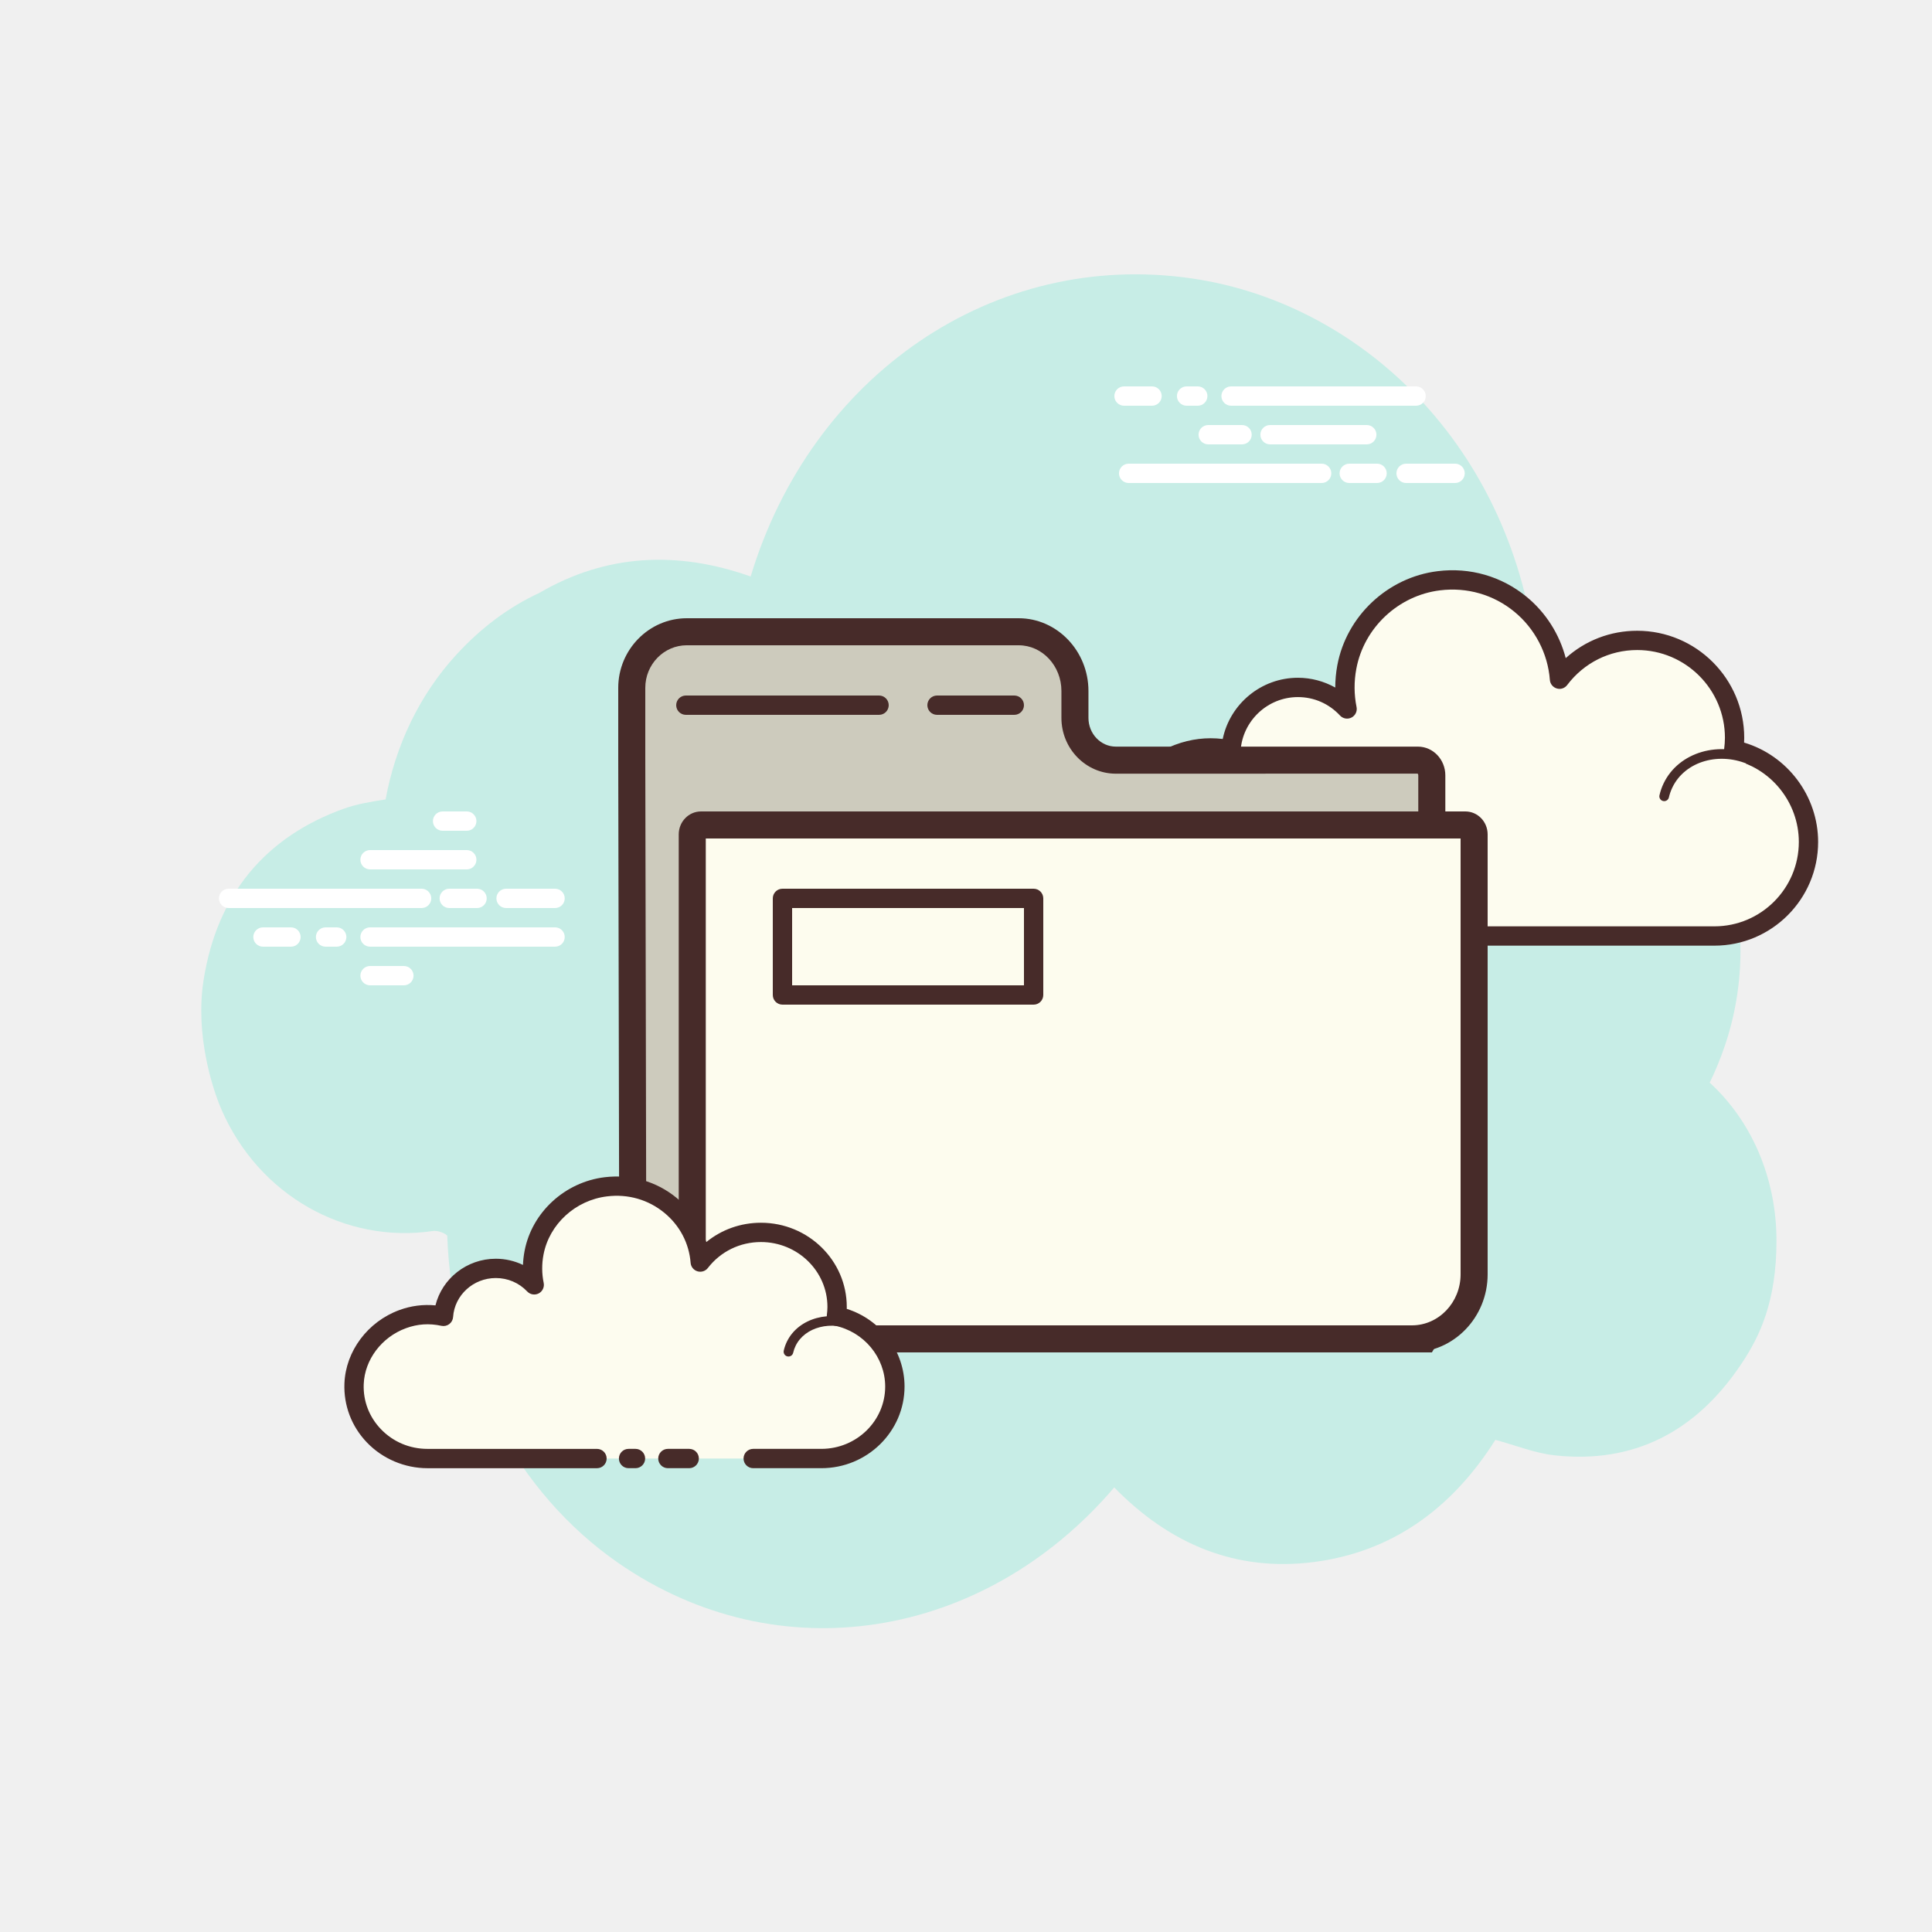
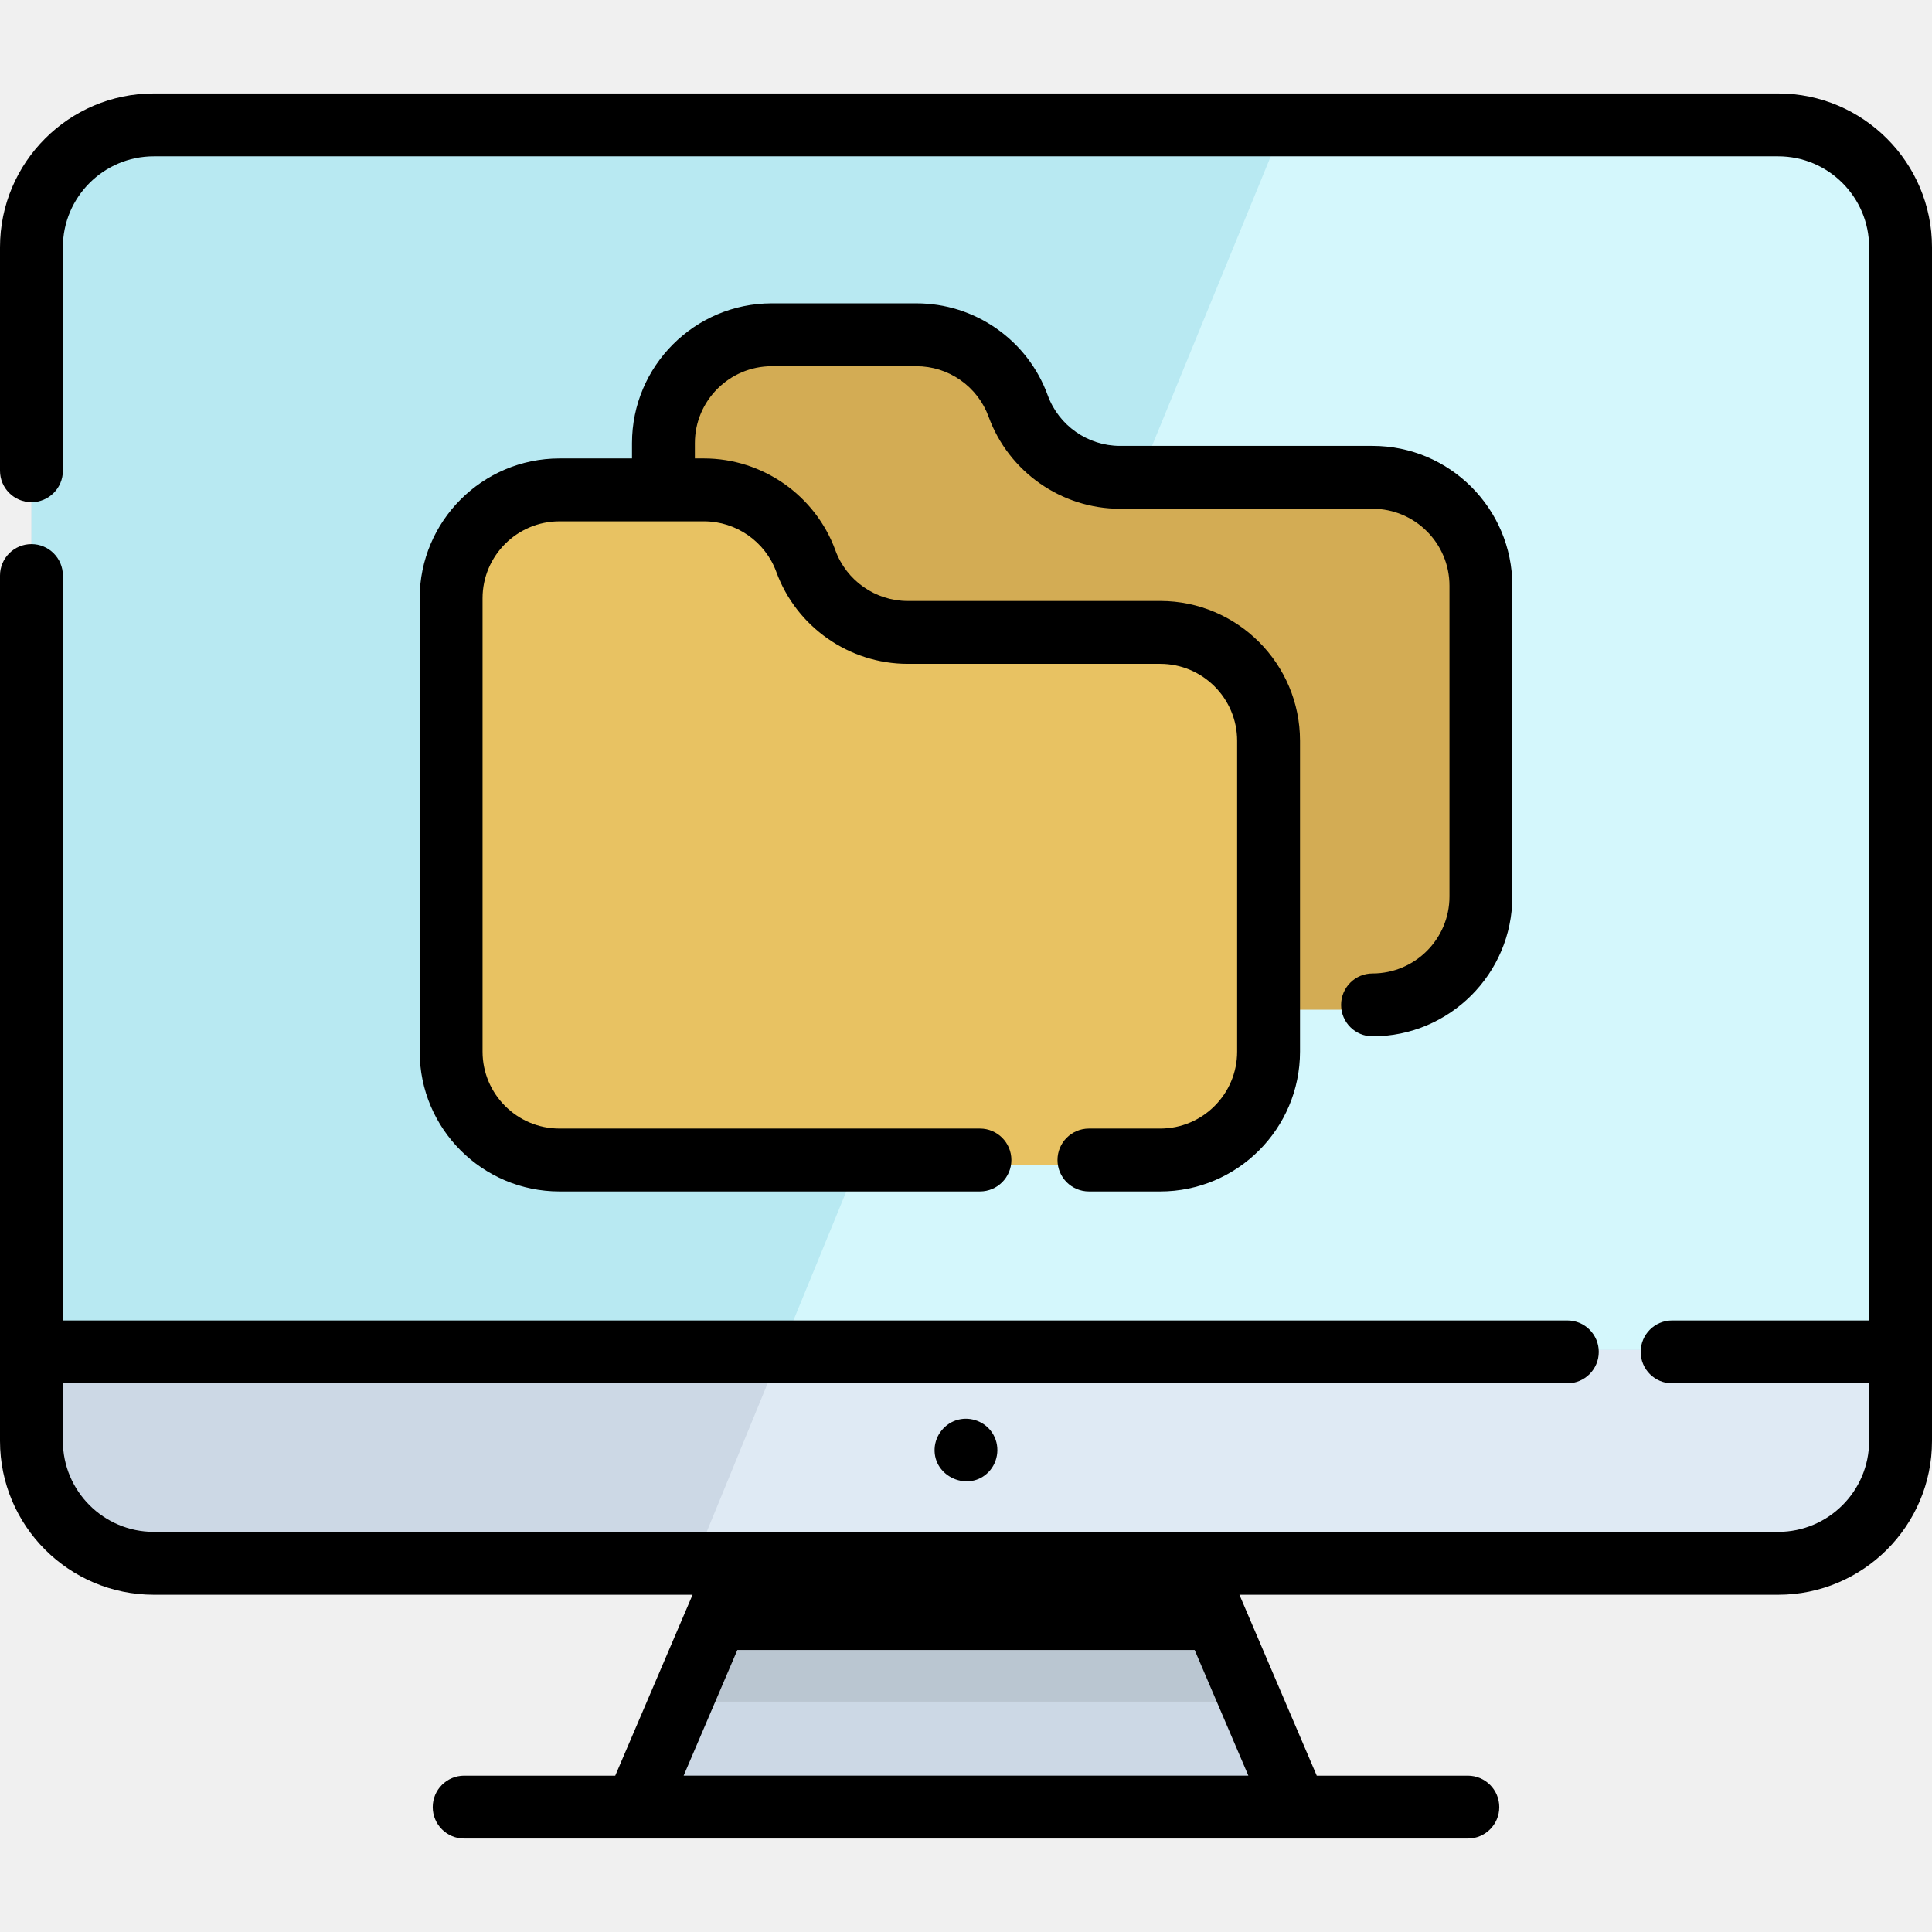
- <svg xmlns="http://www.w3.org/2000/svg" x="0px" y="0px" width="100" height="100" viewBox="0 0 100 100">
-   <path fill="#c7ede6" d="M88.494,56.039c0.299-0.614,0.563-1.259,0.792-1.935c2.622-7.739-1.343-17.008-9.693-19.245 c-0.903-11.338-8.87-19.115-17.867-20.442c-10.298-1.519-19.733,5.023-22.872,15.422c-3.784-1.34-7.471-1.177-10.945,0.853 c-1.576,0.729-3.018,1.805-4.312,3.22c-1.9,2.077-3.134,4.7-3.637,7.465c-0.745,0.117-1.477,0.235-2.167,0.482 c-4.023,1.443-6.562,4.413-7.258,8.886c-0.434,2.785,0.441,5.564,0.929,6.687c1.927,4.436,6.396,6.952,10.936,6.286 c0.226-0.033,0.554,0.069,0.749,0.232c0.24,7.091,3.683,13.362,8.848,16.944c8.287,5.748,18.949,3.977,25.675-3.905 c2.882,2.948,6.312,4.38,10.342,3.86c4.006-0.517,7.117-2.728,9.387-6.322c1.048,0.282,2.043,0.689,3.071,0.801 c4.025,0.44,7.294-1.161,9.692-4.78c0.918-1.385,1.786-3.181,1.786-6.328C91.95,60.975,90.662,58.02,88.494,56.039z" />
-   <path fill="#fdfcef" d="M77.024,48.447c0,0,11.643,0,11.714,0c2.689,0,4.868-2.18,4.868-4.869 c0-2.346-1.659-4.303-3.868-4.765c0.025-0.205,0.043-0.413,0.043-0.625c0-2.785-2.257-5.042-5.042-5.042 c-1.644,0-3.1,0.791-4.02,2.008c-0.235-3.1-3.004-5.491-6.244-5.095c-2.369,0.29-4.328,2.121-4.764,4.467 c-0.14,0.752-0.125,1.483,0.014,2.168c-0.635-0.684-1.539-1.115-2.546-1.115c-1.843,0-3.347,1.435-3.466,3.248 c-0.837-0.185-1.747-0.173-2.706,0.187c-1.832,0.688-3.137,2.413-3.214,4.369c-0.108,2.778,2.111,5.064,4.864,5.064 c0.209,0,0.944,0,1.114,0H73.88" />
-   <path fill="#472b29" d="M88.738,48.947H77.024c-0.276,0-0.5-0.224-0.5-0.5s0.224-0.5,0.5-0.5h11.714 c2.409,0,4.369-1.96,4.369-4.369c0-2.057-1.459-3.855-3.47-4.275c-0.255-0.053-0.426-0.292-0.394-0.551 c0.023-0.185,0.039-0.373,0.039-0.564c0-2.505-2.038-4.542-4.542-4.542c-1.432,0-2.752,0.66-3.622,1.81 c-0.125,0.167-0.339,0.241-0.54,0.178c-0.199-0.059-0.342-0.234-0.357-0.441c-0.104-1.372-0.775-2.659-1.842-3.533 c-1.078-0.883-2.443-1.275-3.843-1.104c-2.156,0.264-3.938,1.934-4.333,4.062c-0.124,0.665-0.119,1.331,0.012,1.978 c0.045,0.219-0.062,0.442-0.261,0.544c-0.199,0.103-0.443,0.06-0.595-0.104c-0.572-0.616-1.346-0.955-2.18-0.955 c-1.561,0-2.864,1.221-2.967,2.78c-0.01,0.146-0.083,0.28-0.199,0.367c-0.117,0.087-0.267,0.119-0.408,0.088 c-0.837-0.185-1.629-0.131-2.422,0.167c-1.661,0.623-2.822,2.199-2.89,3.92c-0.047,1.202,0.385,2.34,1.216,3.204 c0.832,0.864,1.95,1.34,3.148,1.34H73.88c0.276,0,0.5,0.224,0.5,0.5s-0.224,0.5-0.5,0.5H62.658c-1.474,0-2.848-0.585-3.869-1.647 s-1.552-2.46-1.495-3.936c0.083-2.118,1.504-4.054,3.537-4.817c0.798-0.298,1.623-0.398,2.457-0.298 c0.376-1.815,1.991-3.168,3.891-3.168c0.681,0,1.347,0.178,1.934,0.506c0-0.382,0.035-0.767,0.106-1.151 c0.475-2.553,2.611-4.556,5.195-4.872c1.672-0.208,3.307,0.265,4.598,1.323c0.999,0.819,1.708,1.941,2.03,3.178 c1.008-0.911,2.309-1.417,3.697-1.417c3.056,0,5.542,2.486,5.542,5.542c0,0.083-0.002,0.165-0.007,0.246 c2.245,0.67,3.832,2.767,3.832,5.144C94.106,46.54,91.698,48.947,88.738,48.947z" />
-   <path fill="#fdfcef" d="M72.775,38.951c-1.801-0.118-3.351,1.126-3.462,2.778c-0.014,0.205-0.005,0.407,0.025,0.604 c-0.347-0.392-0.862-0.659-1.452-0.697c-1.08-0.071-2.013,0.643-2.149,1.613c-0.197-0.054-0.401-0.09-0.614-0.104 c-1.576-0.103-2.932,0.985-3.029,2.431" />
-   <path fill="#472b29" d="M62.095,45.825c-0.006,0-0.012,0-0.017,0c-0.138-0.009-0.242-0.128-0.233-0.266 c0.106-1.582,1.575-2.783,3.295-2.664c0.134,0.009,0.27,0.026,0.406,0.052c0.274-0.963,1.261-1.628,2.356-1.562 c0.423,0.028,0.82,0.159,1.158,0.38c0.001-0.018,0.002-0.036,0.003-0.053c0.12-1.787,1.785-3.13,3.728-3.011 c0.138,0.009,0.242,0.128,0.233,0.266c-0.009,0.137-0.116,0.241-0.266,0.233c-1.659-0.116-3.095,1.033-3.196,2.545 c-0.012,0.183-0.004,0.368,0.023,0.549c0.017,0.11-0.041,0.217-0.141,0.264c-0.099,0.046-0.219,0.023-0.293-0.061 c-0.322-0.363-0.777-0.581-1.281-0.614c-0.935-0.065-1.768,0.553-1.885,1.398c-0.01,0.071-0.05,0.135-0.11,0.174 s-0.135,0.05-0.204,0.032c-0.188-0.052-0.378-0.084-0.564-0.096c-1.427-0.088-2.675,0.892-2.764,2.198 C62.335,45.723,62.225,45.825,62.095,45.825z" />
-   <path fill="#fdfcef" d="M90.709,39.384c-1.692-0.798-3.649-0.233-4.371,1.262c-0.09,0.186-0.156,0.377-0.2,0.571" />
-   <path fill="#472b29" d="M86.138,41.467c-0.018,0-0.037-0.002-0.056-0.006c-0.135-0.031-0.219-0.165-0.188-0.299 c0.05-0.217,0.123-0.427,0.219-0.624c0.781-1.615,2.891-2.232,4.702-1.379c0.125,0.059,0.179,0.208,0.12,0.333 s-0.209,0.178-0.333,0.12c-1.567-0.738-3.378-0.225-4.039,1.145c-0.079,0.164-0.14,0.338-0.182,0.518 C86.355,41.389,86.252,41.467,86.138,41.467z" />
-   <path fill="#fff" d="M21.823 47h-9.99c-.276 0-.5-.224-.5-.5s.224-.5.5-.5h9.989c.276 0 .5.224.5.5S22.099 47 21.823 47zM24.692 47h-1.439c-.276 0-.5-.224-.5-.5s.224-.5.5-.5h1.439c.276 0 .5.224.5.5S24.968 47 24.692 47zM28.73 47h-2.536c-.276 0-.5-.224-.5-.5s.224-.5.5-.5h2.536c.276 0 .5.224.5.5S29.006 47 28.73 47zM28.73 49h-9.577c-.276 0-.5-.224-.5-.5s.224-.5.5-.5h9.577c.276 0 .5.224.5.5S29.006 49 28.73 49zM17.429 49h-.578c-.276 0-.5-.224-.5-.5s.224-.5.5-.5h.578c.276 0 .5.224.5.5S17.705 49 17.429 49zM15.061 49h-1.45c-.276 0-.5-.224-.5-.5s.224-.5.5-.5h1.45c.276 0 .5.224.5.5S15.338 49 15.061 49z" />
-   <g>
-     <path fill="#fff" d="M24.16,45h-5.007c-0.276,0-0.5-0.224-0.5-0.5s0.224-0.5,0.5-0.5h5.007c0.276,0,0.5,0.224,0.5,0.5 S24.436,45,24.16,45z" />
-   </g>
-   <g>
-     <path fill="#fff" d="M24.16,43h-1.252c-0.276,0-0.5-0.224-0.5-0.5s0.224-0.5,0.5-0.5h1.252c0.276,0,0.5,0.224,0.5,0.5 S24.436,43,24.16,43z" />
-   </g>
-   <g>
-     <path fill="#fff" d="M20.905,51h-1.751c-0.276,0-0.5-0.224-0.5-0.5s0.224-0.5,0.5-0.5h1.751c0.276,0,0.5,0.224,0.5,0.5 S21.181,51,20.905,51z" />
-   </g>
-   <g>
-     <path fill="#fff" d="M68.408 25h-9.989c-.276 0-.5-.224-.5-.5s.224-.5.5-.5h9.989c.276 0 .5.224.5.5S68.684 25 68.408 25zM71.277 25h-1.44c-.276 0-.5-.224-.5-.5s.224-.5.5-.5h1.44c.276 0 .5.224.5.5S71.553 25 71.277 25zM75.315 25h-2.536c-.276 0-.5-.224-.5-.5s.224-.5.5-.5h2.536c.276 0 .5.224.5.5S75.591 25 75.315 25zM73.297 21H63.72c-.276 0-.5-.224-.5-.5s.224-.5.5-.5h9.577c.276 0 .5.224.5.5S73.574 21 73.297 21zM61.996 21h-.578c-.276 0-.5-.224-.5-.5s.224-.5.5-.5h.578c.276 0 .5.224.5.5S62.272 21 61.996 21zM59.629 21h-1.45c-.276 0-.5-.224-.5-.5s.224-.5.5-.5h1.45c.276 0 .5.224.5.5S59.905 21 59.629 21z" />
-     <g>
-       <path fill="#fff" d="M70.744,23h-5.007c-0.276,0-0.5-0.224-0.5-0.5s0.224-0.5,0.5-0.5h5.007c0.276,0,0.5,0.224,0.5,0.5 S71.021,23,70.744,23z" />
-     </g>
-     <g>
-       <path fill="#fff" d="M70.744,21h-1.252c-0.276,0-0.5-0.224-0.5-0.5s0.224-0.5,0.5-0.5h1.252c0.276,0,0.5,0.224,0.5,0.5 S71.021,21,70.744,21z" />
-     </g>
-     <g>
-       <path fill="#fff" d="M64.288,23h-1.751c-0.276,0-0.5-0.224-0.5-0.5s0.224-0.5,0.5-0.5h1.751c0.276,0,0.5,0.224,0.5,0.5 S64.565,23,64.288,23z" />
-     </g>
-   </g>
-   <g>
-     <path fill="#cdcbbd" d="M34.443,69.3c-0.485,0-1.086-0.136-1.427-1.199c-0.265-0.826-0.265-1.847-0.264-2.522L32.7,39.251 v-3.649c0-1.6,1.278-2.901,2.849-2.901h17.179c1.605,0,2.911,1.375,2.911,3.066v1.393c0,1.205,0.951,2.187,2.119,2.187h15.634 c0.396,0,0.718,0.353,0.718,0.787v22.5c0,0.305,0.01,0.681,0.021,1.102c0.044,1.634,0.114,4.276-0.436,5.565H34.443z" />
-     <path fill="#472b29" d="M52.728,33.4c1.219,0,2.211,1.061,2.211,2.366v1.393c0,1.592,1.264,2.887,2.819,2.887l15.617-0.004 c0.007,0.004,0.035,0.033,0.035,0.091v22.501c0,0.31,0.01,0.692,0.021,1.12c0.033,1.228,0.096,3.56-0.236,4.847H34.443 c-0.261,0-0.531,0-0.76-0.714c-0.231-0.721-0.231-1.676-0.23-2.307l0-0.088L33.4,39.252v-3.651c0-1.214,0.964-2.202,2.149-2.202 H52.728 M52.728,32H35.549C33.597,32,32,33.621,32,35.602v3.651l0.052,26.242C32.052,66.853,32,70,34.443,70h39.672 c1.027-1.571,0.695-5.631,0.695-7.367V40.132c0-0.821-0.635-1.487-1.419-1.487H57.757c-0.783,0-1.419-0.666-1.419-1.487v-1.393 C56.339,33.695,54.714,32,52.728,32L52.728,32z" />
-   </g>
-   <g>
-     <path fill="#fdfcee" d="M34.745,69.3c-0.045-0.013-0.109-0.086-0.16-0.17c1.146-0.366,1.247-2.478,1.247-4.981v-20.96 c0-0.27,0.203-0.488,0.453-0.488h39.563c0.25,0,0.453,0.219,0.453,0.488v22.77c0,1.843-1.444,3.342-3.221,3.342H34.745z" />
-     <path fill="#472b29" d="M75.6,43.4v22.558c0,1.457-1.131,2.642-2.52,2.642H36.03c0.501-1.162,0.501-2.919,0.501-4.451V43.4 H75.6 M75.847,42H36.284c-0.637,0-1.153,0.532-1.153,1.189v20.96c0,2.683-0.178,4.337-0.927,4.337 c-0.809,0-0.268,1.514,0.54,1.514H73.08c2.165,0,3.92-1.81,3.92-4.042V43.189C77,42.532,76.484,42,75.847,42L75.847,42z" />
-   </g>
-   <g>
-     <path fill="#472b29" d="M45.5,37h-10c-0.276,0-0.5-0.224-0.5-0.5s0.224-0.5,0.5-0.5h10c0.276,0,0.5,0.224,0.5,0.5 S45.776,37,45.5,37z" />
-   </g>
-   <g>
-     <path fill="#472b29" d="M52.5,37h-4c-0.276,0-0.5-0.224-0.5-0.5s0.224-0.5,0.5-0.5h4c0.276,0,0.5,0.224,0.5,0.5 S52.776,37,52.5,37z" />
-   </g>
-   <g>
-     <path fill="#472b29" d="M53.5,52h-13c-0.276,0-0.5-0.224-0.5-0.5v-5c0-0.276,0.224-0.5,0.5-0.5h13 c0.276,0,0.5,0.224,0.5,0.5v5C54,51.776,53.776,52,53.5,52z M41,51h12v-4H41V51z" />
-   </g>
-   <g>
-     <path fill="#fdfcef" d="M38.986,75.493c1.876,0,3.502,0,3.526,0c2.101,0,3.805-1.667,3.805-3.724 c0-1.794-1.297-3.292-3.023-3.645c0.02-0.157,0.033-0.316,0.033-0.478c0-2.13-1.764-3.857-3.941-3.857 c-1.285,0-2.423,0.605-3.142,1.536c-0.184-2.371-2.348-4.2-4.88-3.897c-1.851,0.222-3.383,1.622-3.723,3.417 c-0.109,0.576-0.098,1.134,0.011,1.659c-0.496-0.523-1.203-0.853-1.99-0.853c-1.44,0-2.616,1.097-2.709,2.484 c-0.654-0.142-1.365-0.132-2.115,0.143c-1.432,0.526-2.452,1.846-2.512,3.342c-0.085,2.125,1.65,3.873,3.802,3.873 c0.163,0,0.738,0,0.87,0h7.901 M32.535,75.493h0.358" />
-     <path fill="#472b29" d="M42.512,75.993h-3.526c-0.276,0-0.5-0.224-0.5-0.5s0.224-0.5,0.5-0.5h3.526 c1.822,0,3.305-1.446,3.305-3.224c0-1.517-1.103-2.844-2.623-3.155c-0.256-0.052-0.429-0.293-0.396-0.553 c0.018-0.137,0.03-0.274,0.03-0.416c0-1.851-1.543-3.357-3.441-3.357c-1.087,0-2.088,0.489-2.747,1.342 c-0.126,0.164-0.34,0.232-0.539,0.173c-0.198-0.059-0.339-0.234-0.355-0.44c-0.079-1.014-0.563-1.934-1.363-2.591 c-0.825-0.677-1.878-0.982-2.959-0.848c-1.639,0.196-2.992,1.436-3.292,3.014c-0.094,0.492-0.09,0.984,0.009,1.464 c0.045,0.219-0.06,0.441-0.258,0.545c-0.197,0.102-0.44,0.064-0.594-0.1c-0.426-0.449-1.003-0.696-1.627-0.696 c-1.163,0-2.134,0.886-2.21,2.018c-0.01,0.145-0.082,0.278-0.198,0.366c-0.116,0.087-0.264,0.12-0.407,0.089 c-0.634-0.138-1.234-0.097-1.836,0.124c-1.256,0.461-2.134,1.624-2.185,2.893c-0.035,0.871,0.281,1.699,0.891,2.333 c0.632,0.658,1.488,1.02,2.412,1.02H30.9c0.276,0,0.5,0.224,0.5,0.5s-0.224,0.5-0.5,0.5h-8.771 c-1.181,0-2.323-0.484-3.133-1.327c-0.799-0.832-1.214-1.92-1.168-3.066c0.066-1.668,1.207-3.192,2.839-3.791 c0.607-0.224,1.236-0.304,1.872-0.244c0.344-1.39,1.624-2.414,3.124-2.414c0.49,0,0.971,0.112,1.406,0.32 c0.009-0.24,0.037-0.48,0.082-0.72c0.379-2.001,2.088-3.573,4.155-3.82c1.359-0.161,2.675,0.217,3.712,1.068 c0.744,0.61,1.272,1.402,1.54,2.29c0.788-0.645,1.778-1.001,2.83-1.001c2.449,0,4.441,1.955,4.441,4.357 c0,0.034,0,0.067-0.001,0.101c1.757,0.553,2.991,2.18,2.991,4.022C46.816,74.098,44.885,75.993,42.512,75.993z M32.893,75.993 h-0.358c-0.276,0-0.5-0.224-0.5-0.5s0.224-0.5,0.5-0.5h0.358c0.276,0,0.5,0.224,0.5,0.5S33.169,75.993,32.893,75.993z" />
-     <g>
-       <path fill="#472b29" d="M40.811,70.213c-0.018,0-0.036-0.002-0.055-0.006c-0.135-0.03-0.219-0.164-0.189-0.299 c0.037-0.165,0.094-0.325,0.169-0.477c0.602-1.219,2.263-1.671,3.708-1.003c0.125,0.058,0.18,0.207,0.122,0.332 s-0.207,0.18-0.332,0.122c-1.197-0.554-2.566-0.208-3.05,0.771c-0.057,0.116-0.101,0.239-0.129,0.365 C41.029,70.134,40.926,70.213,40.811,70.213z" />
-     </g>
-     <g>
-       <path fill="#472b29" d="M35.673,75.993H34.57c-0.276,0-0.5-0.224-0.5-0.5s0.224-0.5,0.5-0.5h1.103 c0.276,0,0.5,0.224,0.5,0.5S35.95,75.993,35.673,75.993z" />
-     </g>
+ <svg xmlns="http://www.w3.org/2000/svg" height="200px" width="200px" version="1.1" id="Layer_1" viewBox="0 0 511.999 511.999" xml:space="preserve" fill="#000000">
+   <g id="SVGRepo_bgCarrier" stroke-width="0" />
+   <g id="SVGRepo_tracerCarrier" stroke-linecap="round" stroke-linejoin="round" />
+   <g id="SVGRepo_iconCarrier">
+     <path style="fill:#CCD8E5;" d="M503.665,66.8v316.343c0,17.909-14.509,32.429-32.417,32.429H40.754 c-17.909,0-32.418-14.52-32.418-32.429V66.8c0-17.909,14.509-32.429,32.418-32.429h430.493 C489.155,34.371,503.665,48.891,503.665,66.8z" />
+     <path style="fill:#DFEAF4;" d="M503.665,66.8v316.343c0,17.909-14.509,32.429-32.417,32.429H183.344l23.752-57.925L339.655,34.371 h131.592C489.155,34.371,503.665,48.891,503.665,66.8z" />
+     <path style="fill:#B8E9F2;" d="M503.665,66.8v290.847H8.337V66.8c0-17.909,14.509-32.429,32.418-32.429h430.493 C489.155,34.371,503.665,48.891,503.665,66.8z" />
+     <path style="fill:#D4F7FC;" d="M503.665,66.8v290.847H207.097L339.655,34.371h131.592C489.155,34.371,503.665,48.891,503.665,66.8z" />
+     <polygon style="fill:#CCD8E5;" points="343.454,480.173 168.547,480.173 181.034,450.955 196.165,415.571 315.836,415.571 330.967,450.955 " />
+     <polygon style="fill:#BAC6D1;" points="330.967,450.955 181.034,450.955 196.165,415.571 315.836,415.571 " />
+     <path style="fill:#D3AC54;" d="M269.829,108.881L269.829,108.881c-4.133-11.339-14.914-18.886-26.984-18.886h-38.311 c-15.861,0-28.719,12.858-28.719,28.719v9.053v102.042v9.053c0,15.861,12.858,28.719,28.719,28.719h159.196 c15.861,0,28.719-12.858,28.719-28.719v-82.376c0-15.861-12.858-28.719-28.719-28.719h-66.918 C284.742,127.768,273.96,120.222,269.829,108.881z" />
+     <path style="fill:#E8C262;" d="M213.563,149.987L213.563,149.987c-4.133-11.339-14.915-18.886-26.984-18.886h-38.311 c-15.861,0-28.719,12.858-28.719,28.719v9.053v102.042v9.053c0,15.861,12.858,28.719,28.719,28.719h159.196 c15.861,0,28.719-12.858,28.719-28.719v-82.376c0-15.861-12.858-28.719-28.719-28.719h-66.918 C228.478,168.873,217.696,161.327,213.563,149.987z" />
+     <path d="M363.735,118.161h-66.924c-8.537,0-16.234-5.388-19.155-13.405c-2.607-7.159-7.291-13.267-13.567-17.677 c-6.262-4.377-13.61-6.69-21.248-6.69h-38.306c-20.429,0-37.05,16.621-37.05,37.05v4.053H148.27 c-20.43,0-37.052,16.621-37.052,37.052v120.147c0,20.43,16.622,37.052,37.052,37.052h111.425c4.603,0,8.332-3.731,8.332-8.332 s-3.729-8.332-8.332-8.332H148.27c-11.242,0-20.388-9.145-20.388-20.388V158.544c0-11.242,9.145-20.388,20.388-20.388h38.31 c8.535,0,16.233,5.388,19.155,13.407c5.31,14.573,19.301,24.365,34.812,24.365h66.918c11.242,0,20.388,9.145,20.388,20.388v82.375 c0,11.242-9.145,20.388-20.388,20.388h-18.886c-4.603,0-8.332,3.731-8.332,8.332s3.729,8.332,8.332,8.332h18.886 c20.43,0,37.052-16.621,37.052-37.052v-82.375c0-20.43-16.622-37.052-37.052-37.052h-66.918c-8.535,0-16.232-5.388-19.154-13.407 c-5.31-14.573-19.301-24.365-34.813-24.365h-2.431v-4.053c0-11.241,9.144-20.386,20.386-20.386h38.306 c4.206,0,8.253,1.274,11.685,3.673c3.453,2.427,6.037,5.791,7.472,9.733c5.309,14.575,19.301,24.366,34.814,24.366h66.924 c11.241,0,20.386,9.145,20.386,20.386v82.377c0,11.241-9.144,20.386-20.386,20.386c-4.603,0-8.332,3.731-8.332,8.332 s3.729,8.332,8.332,8.332c20.429,0,37.05-16.621,37.05-37.05v-82.377C400.785,134.782,384.164,118.161,363.735,118.161z" />
+     <path d="M471.246,24.766H40.754C18.283,24.766,0,43.049,0,65.52v59.227c0,4.602,3.731,8.332,8.332,8.332s8.332-3.731,8.332-8.332 V65.52c0-13.284,10.807-24.09,24.09-24.09h430.492c13.284,0,24.09,10.807,24.09,24.09v284.411h-52.21 c-4.602,0-8.332,3.731-8.332,8.332s3.731,8.332,8.332,8.332h52.21v15.273c0,13.284-10.807,24.09-24.09,24.09h-155.41H196.164H40.754 c-13.284,0-24.09-10.807-24.09-24.09v-15.273h398.688c4.602,0,8.332-3.731,8.332-8.332s-3.731-8.332-8.332-8.332H16.664V152.522 c0-4.602-3.731-8.332-8.332-8.332S0,147.92,0,152.522v229.348c0,22.472,18.283,40.754,40.754,40.754H183.54l-20.494,47.945h-40.034 c-4.602,0-8.332,3.731-8.332,8.332s3.731,8.332,8.332,8.332h265.975c4.602,0,8.332-3.731,8.332-8.332s-3.731-8.332-8.332-8.332 h-40.034l-20.494-47.945h142.786c22.472,0,40.754-18.282,40.754-40.754V65.52C512,43.049,493.717,24.766,471.246,24.766z M330.83,470.568H181.17l14.238-33.31h121.185L330.83,470.568z" />
+     <path d="M253.972,376.221c-3.517,0.879-6.116,4.048-6.291,7.67c-0.364,7.534,9.106,11.629,14.33,6.172 c2.663-2.782,3.078-7.177,0.913-10.385C261.01,376.772,257.341,375.379,253.972,376.221z" />
  </g>
</svg>
